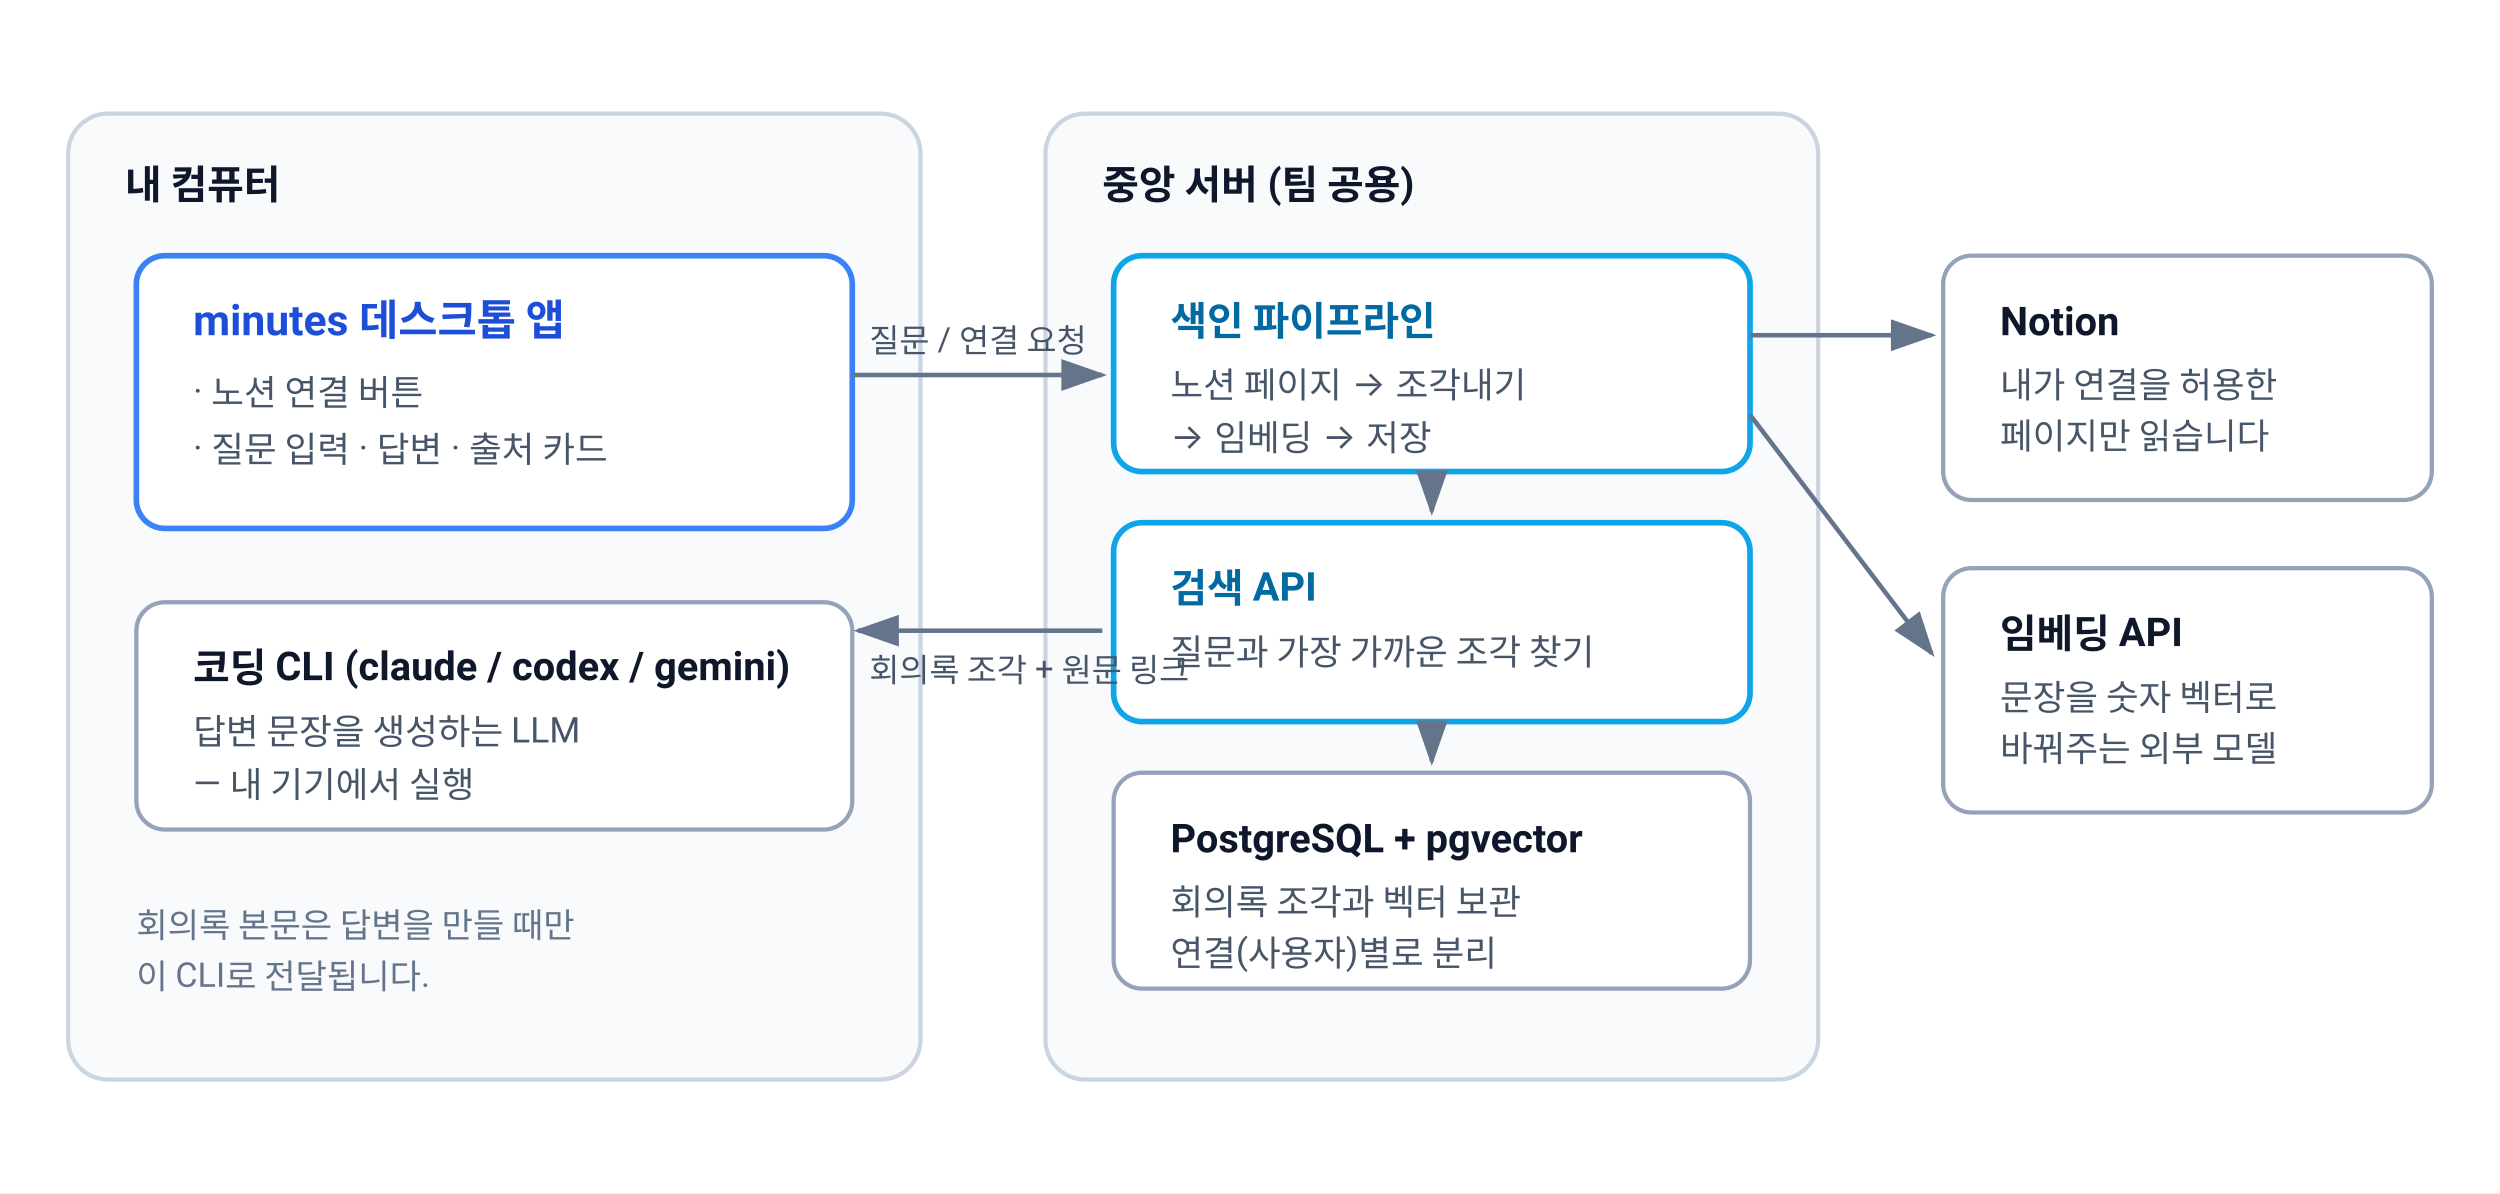
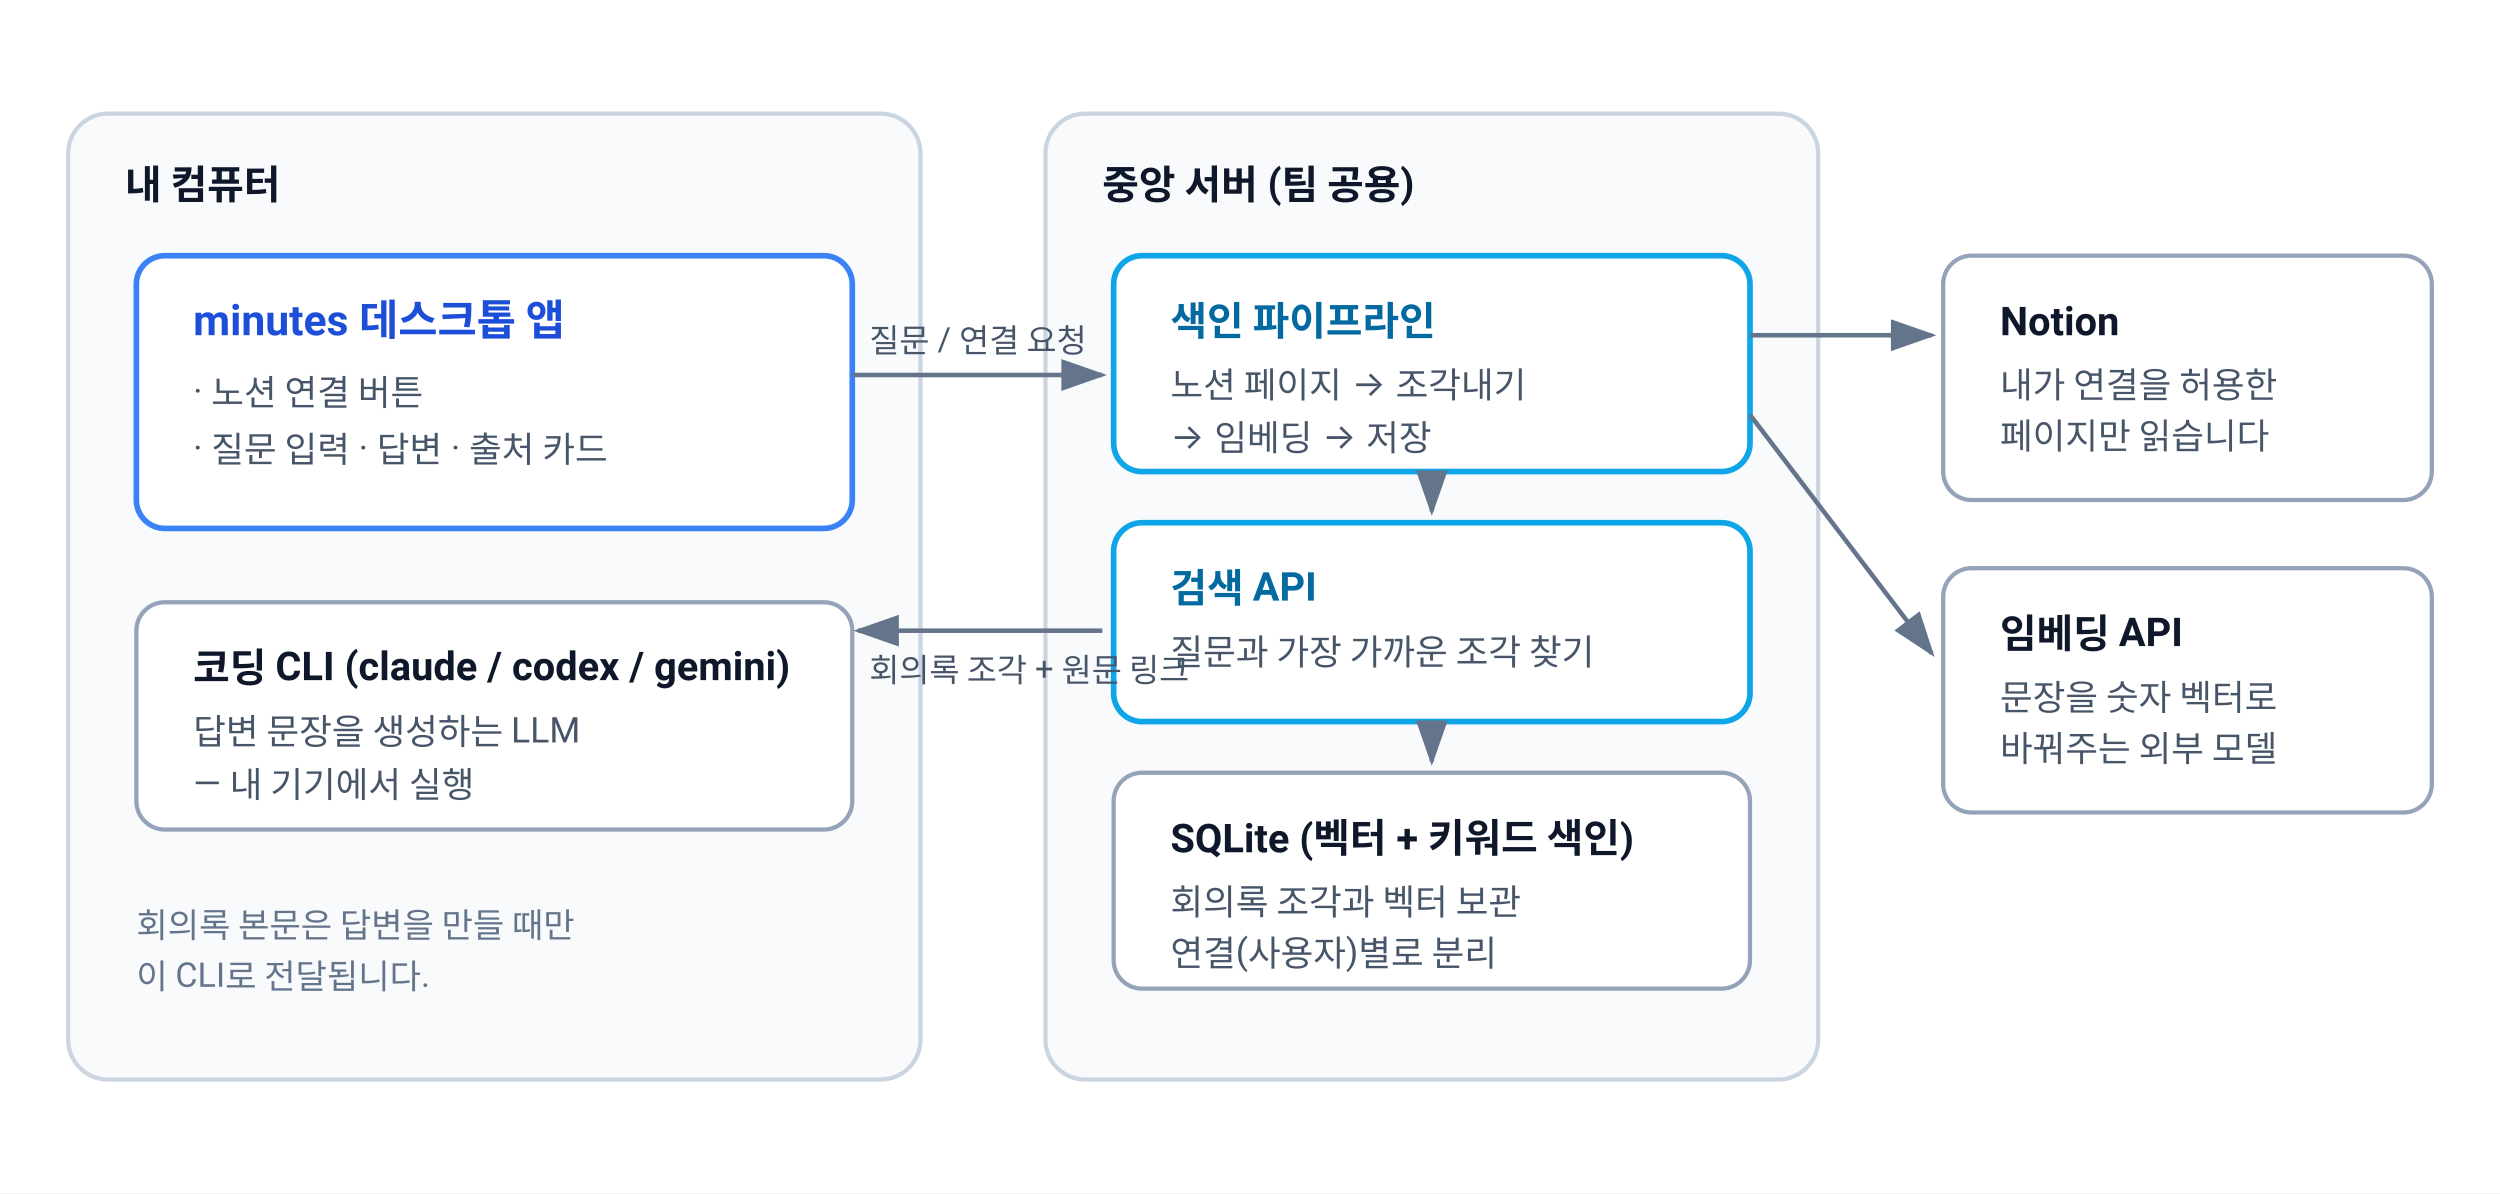
<svg xmlns="http://www.w3.org/2000/svg" viewBox="0 0 880 420" width="880" height="420" font-family="-apple-system, BlinkMacSystemFont, 'Segoe UI', Roboto, 'Helvetica Neue', sans-serif">
  <rect width="880" height="420" fill="#ffffff" />
  <defs>
    <marker id="arrow" markerWidth="10" markerHeight="10" refX="9" refY="3.5" orient="auto">
      <polygon points="0 0, 10 3.5, 0 7" fill="#64748b" />
    </marker>
  </defs>
  <rect x="24" y="40" width="300" height="340" rx="14" fill="#f8fafc" stroke="#cbd5e1" stroke-width="1.5" />
  <text x="44" y="70" font-size="14" font-weight="700" fill="#0f172a">내 컴퓨터</text>
  <rect x="48" y="90" width="252" height="96" rx="10" fill="#ffffff" stroke="#3b82f6" stroke-width="2" />
  <text x="68" y="118" font-size="15" font-weight="700" fill="#1d4ed8">minutes 데스크톱 앱</text>
  <text x="68" y="142" font-size="12.5" fill="#475569">· 노션 연결 버튼</text>
  <text x="68" y="162" font-size="12.5" fill="#475569">· 질문 입력 · 답변 · 출처 카드</text>
  <rect x="48" y="212" width="252" height="80" rx="10" fill="#ffffff" stroke="#94a3b8" stroke-width="1.5" />
  <text x="68" y="240" font-size="14" font-weight="700" fill="#0f172a">코딩 CLI (claude / codex / gemini)</text>
  <text x="68" y="262" font-size="12.5" fill="#475569">답변 문장을 생성하는 LLM</text>
  <text x="68" y="280" font-size="12.5" fill="#475569">— 내 기기에서 실행</text>
  <text x="48" y="330" font-size="12" fill="#64748b">회의록 본문은 답변을 만들 때만</text>
  <text x="48" y="348" font-size="12" fill="#64748b">이 CLI로 전달됩니다.</text>
  <rect x="368" y="40" width="272" height="340" rx="14" fill="#f8fafc" stroke="#cbd5e1" stroke-width="1.5" />
  <text x="388" y="70" font-size="14" font-weight="700" fill="#0f172a">중앙 서버 (팀 공용)</text>
  <rect x="392" y="90" width="224" height="76" rx="10" fill="#ffffff" stroke="#0ea5e9" stroke-width="2" />
  <text x="412" y="118" font-size="14" font-weight="700" fill="#0369a1">색인 파이프라인</text>
  <text x="412" y="140" font-size="12.5" fill="#475569">노션 페이지 → 조각내기</text>
  <text x="412" y="158" font-size="12.5" fill="#475569">→ 임베딩 → 저장</text>
  <rect x="392" y="184" width="224" height="70" rx="10" fill="#ffffff" stroke="#0ea5e9" stroke-width="2" />
  <text x="412" y="212" font-size="14" font-weight="700" fill="#0369a1">검색 API</text>
  <text x="412" y="234" font-size="12.5" fill="#475569">질문과 가장 가까운 조각 찾기</text>
  <rect x="392" y="272" width="224" height="76" rx="10" fill="#ffffff" stroke="#94a3b8" stroke-width="1.5" />
-   <text x="412" y="300" font-size="14" font-weight="700" fill="#0f172a">PostgreSQL + pgvector</text>
+   <text x="412" y="300" font-size="14" font-weight="700" fill="#0f172a">SQLite (벡터 + 키워드 색인)</text>
  <text x="412" y="322" font-size="12.5" fill="#475569">회의록 조각과 벡터 보관</text>
  <text x="412" y="340" font-size="12.5" fill="#475569">연결(사용자)별로 분리</text>
  <rect x="684" y="90" width="172" height="86" rx="10" fill="#ffffff" stroke="#94a3b8" stroke-width="1.5" />
  <text x="704" y="118" font-size="14" font-weight="700" fill="#0f172a">Notion</text>
  <text x="704" y="140" font-size="12.5" fill="#475569">내가 연결을 허용한</text>
  <text x="704" y="158" font-size="12.5" fill="#475569">페이지만 읽습니다</text>
  <rect x="684" y="200" width="172" height="86" rx="10" fill="#ffffff" stroke="#94a3b8" stroke-width="1.5" />
  <text x="704" y="228" font-size="14" font-weight="700" fill="#0f172a">임베딩 API</text>
  <text x="704" y="250" font-size="12.5" fill="#475569">문장을 숫자 벡터로</text>
  <text x="704" y="268" font-size="12.5" fill="#475569">바꿔주는 외부 모델</text>
  <line x1="300" y1="132" x2="388" y2="132" stroke="#64748b" stroke-width="1.6" marker-end="url(#arrow)" />
  <text x="306" y="124" font-size="11.5" fill="#475569">질문 / 연결 요청</text>
  <line x1="388" y1="222" x2="302" y2="222" stroke="#64748b" stroke-width="1.6" marker-end="url(#arrow)" />
  <text x="306" y="240" font-size="11.5" fill="#475569">회의록 조각 + 원문 링크</text>
  <line x1="616" y1="118" x2="680" y2="118" stroke="#64748b" stroke-width="1.6" marker-end="url(#arrow)" />
  <line x1="616" y1="146" x2="680" y2="230" stroke="#64748b" stroke-width="1.6" marker-end="url(#arrow)" />
  <line x1="504" y1="166" x2="504" y2="180" stroke="#64748b" stroke-width="1.6" marker-end="url(#arrow)" />
  <line x1="504" y1="254" x2="504" y2="268" stroke="#64748b" stroke-width="1.6" marker-end="url(#arrow)" />
</svg>
